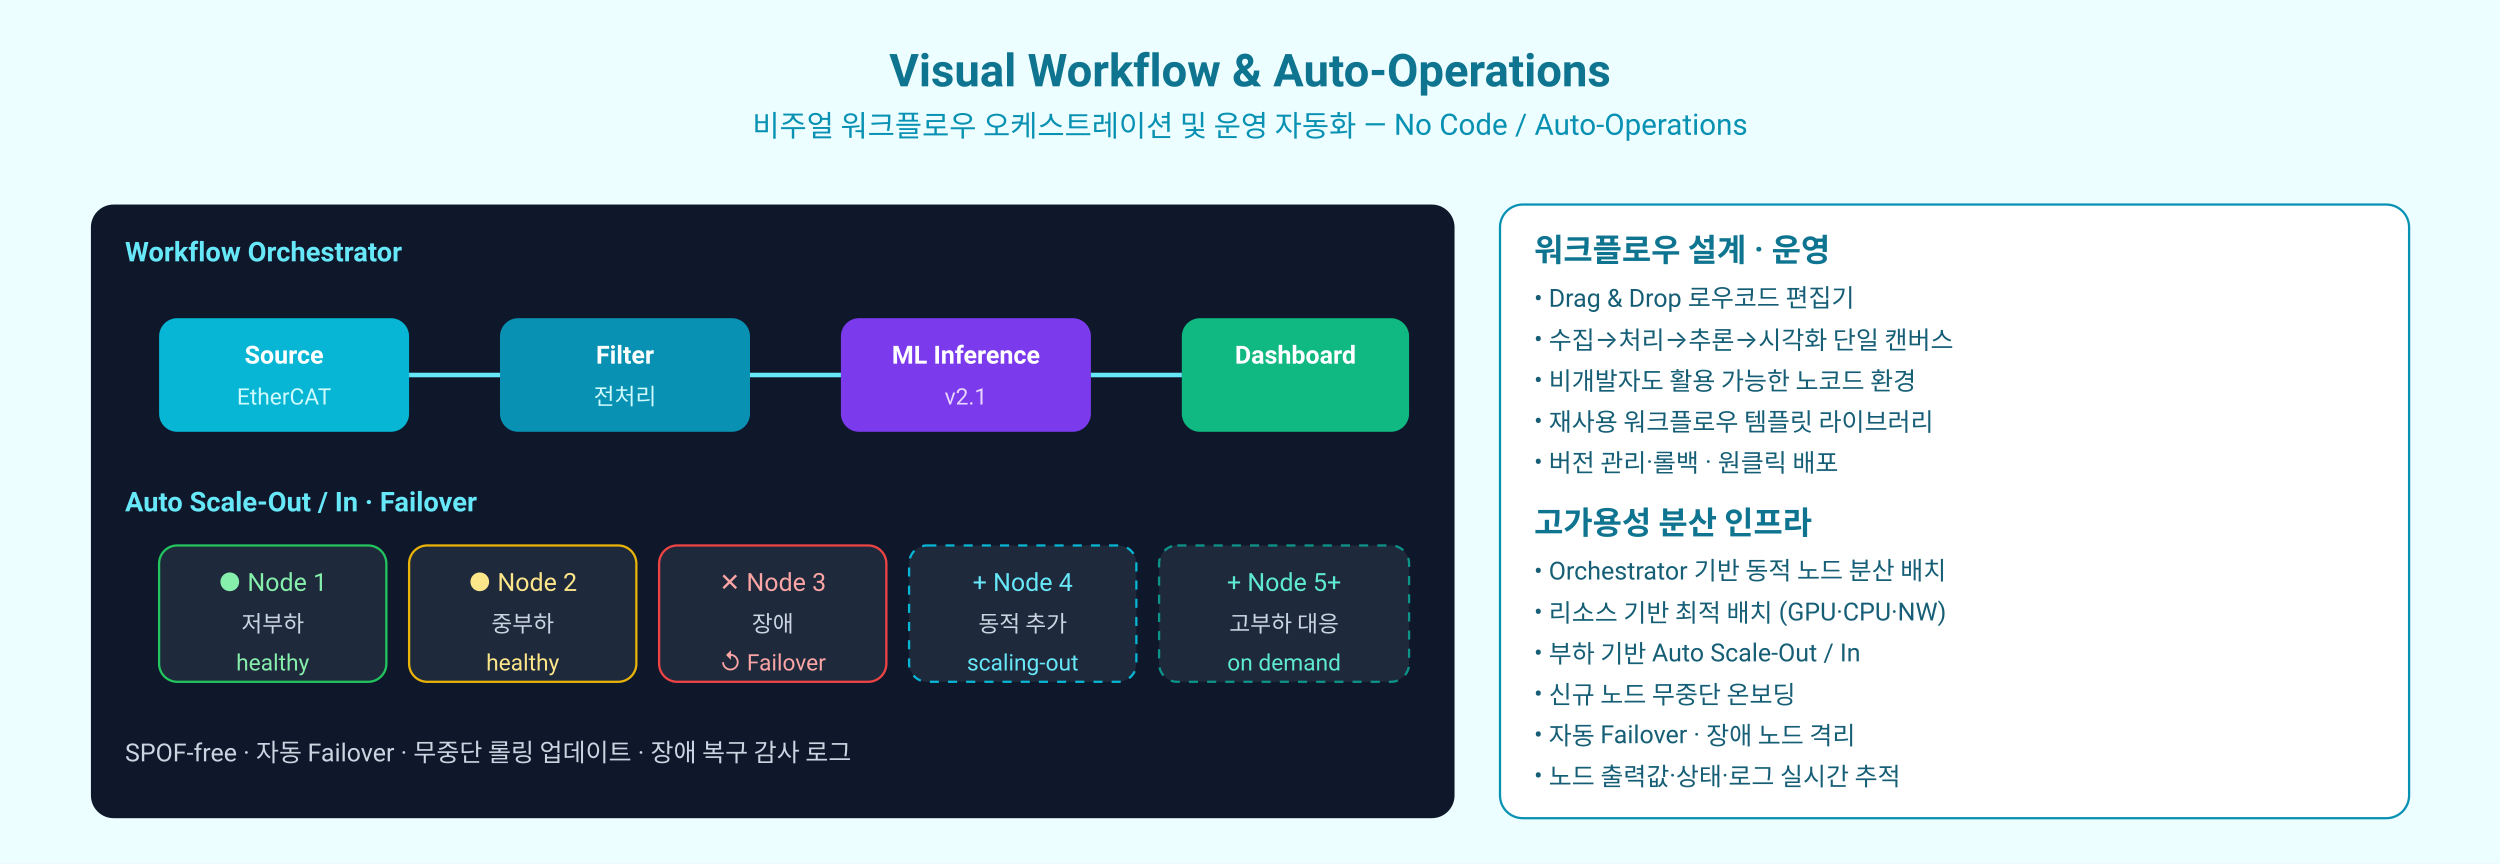
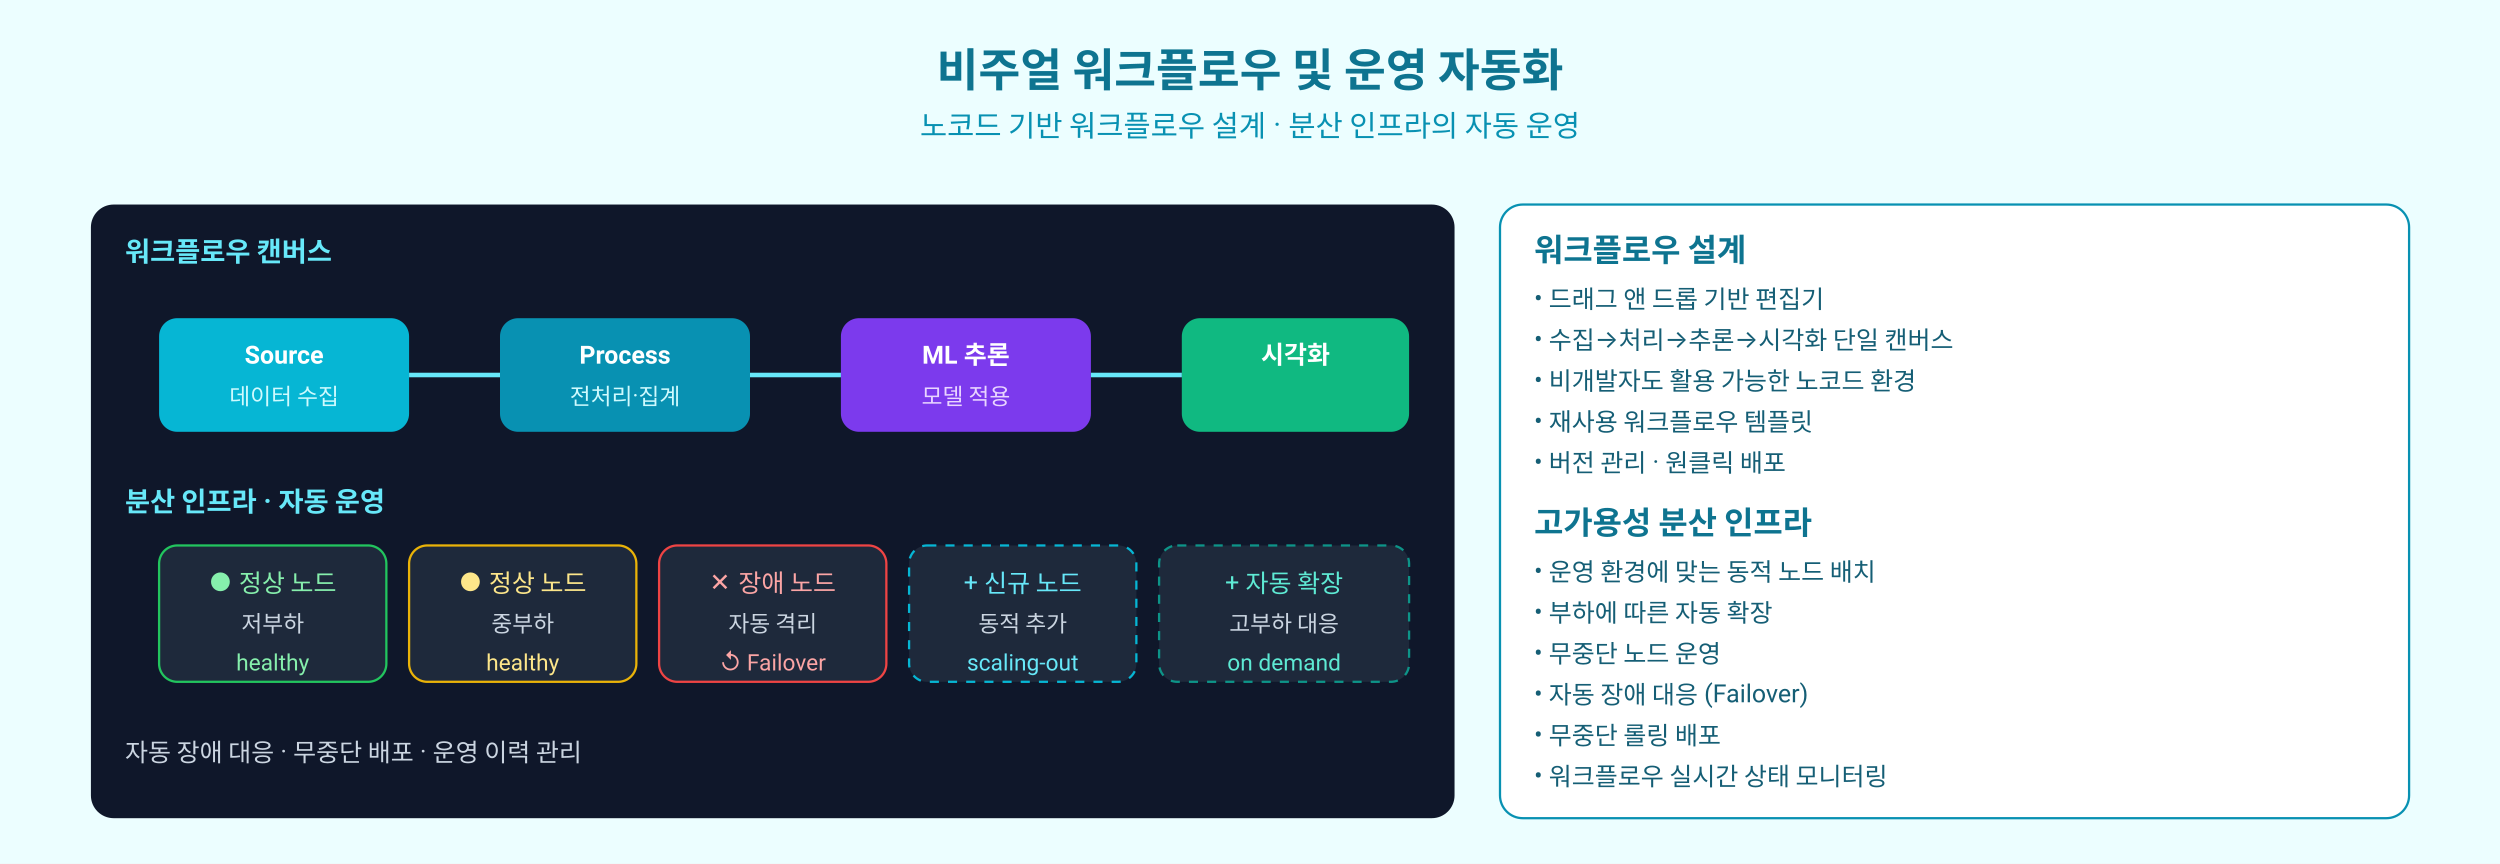
<svg xmlns="http://www.w3.org/2000/svg" viewBox="0 0 1100 380" font-family="-apple-system,BlinkMacSystemFont,'Segoe UI',Roboto,sans-serif">
  <rect width="1100" height="380" fill="#ecfeff" />
-   <text x="550" y="38" text-anchor="middle" font-size="20" font-weight="700" fill="#0e7490">Visual Workflow &amp; Auto-Operations</text>
-   <text x="550" y="60" text-anchor="middle" font-size="13" fill="#0891b2">비주얼 워크플로우 오케스트레이션 및 운영 자동화 — No Code / Auto-Operations</text>
+   <text x="550" y="38" text-anchor="middle" font-size="20" font-weight="700" fill="#0e7490">비주얼 워크플로우 및 운영 자동화</text>
+   <text x="550" y="60" text-anchor="middle" font-size="13" fill="#0891b2">노코드 기반 워크플로우 설계 · 분산 인프라의 자동 운영</text>
  <rect x="40" y="90" width="600" height="270" rx="10" fill="#0f172a" />
-   <text x="55" y="115" font-size="12" font-weight="700" fill="#67e8f9">Workflow Orchestrator</text>
+   <text x="55" y="115" font-size="12" font-weight="700" fill="#67e8f9">워크플로우 캔버스</text>
  <rect x="70" y="140" width="110" height="50" rx="8" fill="#06b6d4" />
  <text x="125" y="160" text-anchor="middle" font-size="11" font-weight="700" fill="#ffffff">Source</text>
-   <text x="125" y="178" text-anchor="middle" font-size="10" fill="#cffafe">EtherCAT</text>
+   <text x="125" y="178" text-anchor="middle" font-size="10" fill="#cffafe">데이터 수집</text>
  <rect x="220" y="140" width="110" height="50" rx="8" fill="#0891b2" />
-   <text x="275" y="160" text-anchor="middle" font-size="11" font-weight="700" fill="#ffffff">Filter</text>
-   <text x="275" y="178" text-anchor="middle" font-size="10" fill="#cffafe">전처리</text>
+   <text x="275" y="160" text-anchor="middle" font-size="11" font-weight="700" fill="#ffffff">Process</text>
+   <text x="275" y="178" text-anchor="middle" font-size="10" fill="#cffafe">전처리·집계</text>
  <rect x="370" y="140" width="110" height="50" rx="8" fill="#7c3aed" />
-   <text x="425" y="160" text-anchor="middle" font-size="11" font-weight="700" fill="#ffffff">ML Inference</text>
-   <text x="425" y="178" text-anchor="middle" font-size="10" fill="#e9d5ff">v2.1</text>
+   <text x="425" y="160" text-anchor="middle" font-size="11" font-weight="700" fill="#ffffff">ML 추론</text>
+   <text x="425" y="178" text-anchor="middle" font-size="10" fill="#e9d5ff">모델 적용</text>
  <rect x="520" y="140" width="100" height="50" rx="8" fill="#10b981" />
-   <text x="570" y="160" text-anchor="middle" font-size="11" font-weight="700" fill="#ffffff">Dashboard</text>
+   <text x="570" y="160" text-anchor="middle" font-size="11" font-weight="700" fill="#ffffff">시각화</text>
  <line x1="180" y1="165" x2="220" y2="165" stroke="#67e8f9" stroke-width="2" />
  <line x1="330" y1="165" x2="370" y2="165" stroke="#67e8f9" stroke-width="2" />
  <line x1="480" y1="165" x2="520" y2="165" stroke="#67e8f9" stroke-width="2" />
-   <text x="55" y="225" font-size="12" font-weight="700" fill="#67e8f9">Auto Scale-Out / In · Failover</text>
+   <text x="55" y="225" font-size="12" font-weight="700" fill="#67e8f9">분산 인프라 · 자동 운영</text>
  <g>
    <rect x="70" y="240" width="100" height="60" rx="8" fill="#1e293b" stroke="#22c55e" />
-     <text x="120" y="260" text-anchor="middle" font-size="11" fill="#86efac">● Node 1</text>
+     <text x="120" y="260" text-anchor="middle" font-size="11" fill="#86efac">● 정상 노드</text>
    <text x="120" y="278" text-anchor="middle" font-size="10" fill="#cbd5e1">저부하</text>
    <text x="120" y="295" text-anchor="middle" font-size="10" fill="#86efac">healthy</text>
    <rect x="180" y="240" width="100" height="60" rx="8" fill="#1e293b" stroke="#eab308" />
-     <text x="230" y="260" text-anchor="middle" font-size="11" fill="#fde68a">● Node 2</text>
+     <text x="230" y="260" text-anchor="middle" font-size="11" fill="#fde68a">● 정상 노드</text>
    <text x="230" y="278" text-anchor="middle" font-size="10" fill="#cbd5e1">중부하</text>
    <text x="230" y="295" text-anchor="middle" font-size="10" fill="#fde68a">healthy</text>
    <rect x="290" y="240" width="100" height="60" rx="8" fill="#1e293b" stroke="#ef4444" />
-     <text x="340" y="260" text-anchor="middle" font-size="11" fill="#fca5a5">✕ Node 3</text>
-     <text x="340" y="278" text-anchor="middle" font-size="10" fill="#cbd5e1">장애</text>
+     <text x="340" y="260" text-anchor="middle" font-size="11" fill="#fca5a5">✕ 장애 노드</text>
+     <text x="340" y="278" text-anchor="middle" font-size="10" fill="#cbd5e1">자동 격리</text>
    <text x="340" y="295" text-anchor="middle" font-size="10" fill="#fca5a5">↺ Failover</text>
    <rect x="400" y="240" width="100" height="60" rx="8" fill="#1e293b" stroke="#06b6d4" stroke-dasharray="4,4" />
-     <text x="450" y="260" text-anchor="middle" font-size="11" fill="#67e8f9">+ Node 4</text>
+     <text x="450" y="260" text-anchor="middle" font-size="11" fill="#67e8f9">+ 신규 노드</text>
    <text x="450" y="278" text-anchor="middle" font-size="10" fill="#cbd5e1">동적 추가</text>
    <text x="450" y="295" text-anchor="middle" font-size="10" fill="#67e8f9">scaling-out</text>
    <rect x="510" y="240" width="110" height="60" rx="8" fill="#1e293b" stroke="#0d9488" stroke-dasharray="4,4" />
-     <text x="565" y="260" text-anchor="middle" font-size="11" fill="#5eead4">+ Node 5+</text>
+     <text x="565" y="260" text-anchor="middle" font-size="11" fill="#5eead4">+ 자동 확장</text>
    <text x="565" y="278" text-anchor="middle" font-size="10" fill="#cbd5e1">고부하 대응</text>
    <text x="565" y="295" text-anchor="middle" font-size="10" fill="#5eead4">on demand</text>
  </g>
-   <text x="55" y="335" font-size="11" fill="#cbd5e1">SPOF-free · 자동 Failover · 무중단 롤링 업데이트 · 장애 복구 감사 로그</text>
+   <text x="55" y="335" font-size="11" fill="#cbd5e1">자동 장애 대응 · 무중단 배포 · 운영 이력 관리</text>
  <rect x="660" y="90" width="400" height="270" rx="10" fill="#ffffff" stroke="#0891b2" />
-   <text x="675" y="115" font-size="14" font-weight="700" fill="#0e7490">워크플로우 설계 · 운영</text>
-   <text x="675" y="135" font-size="11" fill="#155e75">• Drag &amp; Drop 로우코드 편집기</text>
+   <text x="675" y="115" font-size="14" font-weight="700" fill="#0e7490">워크플로우 설계</text>
+   <text x="675" y="135" font-size="11" fill="#155e75">• 드래그 앤 드롭 기반 편집기</text>
  <text x="675" y="153" font-size="11" fill="#155e75">• 수집→처리→추론→시각화 단일 캔버스</text>
  <text x="675" y="171" font-size="11" fill="#155e75">• 비개발자도 활용 가능한 노코드 환경</text>
-   <text x="675" y="189" font-size="11" fill="#155e75">• 재사용 워크플로우 템플릿 라이브러리</text>
-   <text x="675" y="207" font-size="11" fill="#155e75">• 버전 관리·롤백 · 원클릭 배포</text>
+   <text x="675" y="189" font-size="11" fill="#155e75">• 재사용 워크플로우 템플릿</text>
+   <text x="675" y="207" font-size="11" fill="#155e75">• 버전 관리 · 원클릭 배포</text>
  <text x="675" y="235" font-size="14" font-weight="700" fill="#0e7490">고가용성 분산 인프라</text>
-   <text x="675" y="255" font-size="11" fill="#155e75">• Orchestrator 기반 동적 노드 분산 배치</text>
-   <text x="675" y="273" font-size="11" fill="#155e75">• 리소스 기반 최적 배치 (GPU·CPU·NW)</text>
-   <text x="675" y="291" font-size="11" fill="#155e75">• 부하 기반 Auto Scale-Out / In</text>
-   <text x="675" y="309" font-size="11" fill="#155e75">• 신규 노드 무중단 온보딩</text>
-   <text x="675" y="327" font-size="11" fill="#155e75">• 자동 Failover · 장애 노드 격리</text>
-   <text x="675" y="345" font-size="11" fill="#155e75">• 노드 출력값·상태·로그 실시간 추적</text>
+   <text x="675" y="255" font-size="11" fill="#155e75">• 운영 환경에 맞는 동적 노드 배치</text>
+   <text x="675" y="273" font-size="11" fill="#155e75">• 부하에 따른 자동 확장</text>
+   <text x="675" y="291" font-size="11" fill="#155e75">• 무중단 노드 운영</text>
+   <text x="675" y="309" font-size="11" fill="#155e75">• 자동 장애 대응 (Failover)</text>
+   <text x="675" y="327" font-size="11" fill="#155e75">• 무중단 롤링 배포</text>
+   <text x="675" y="345" font-size="11" fill="#155e75">• 워크플로우 실시간 상태 모니터링</text>
</svg>
